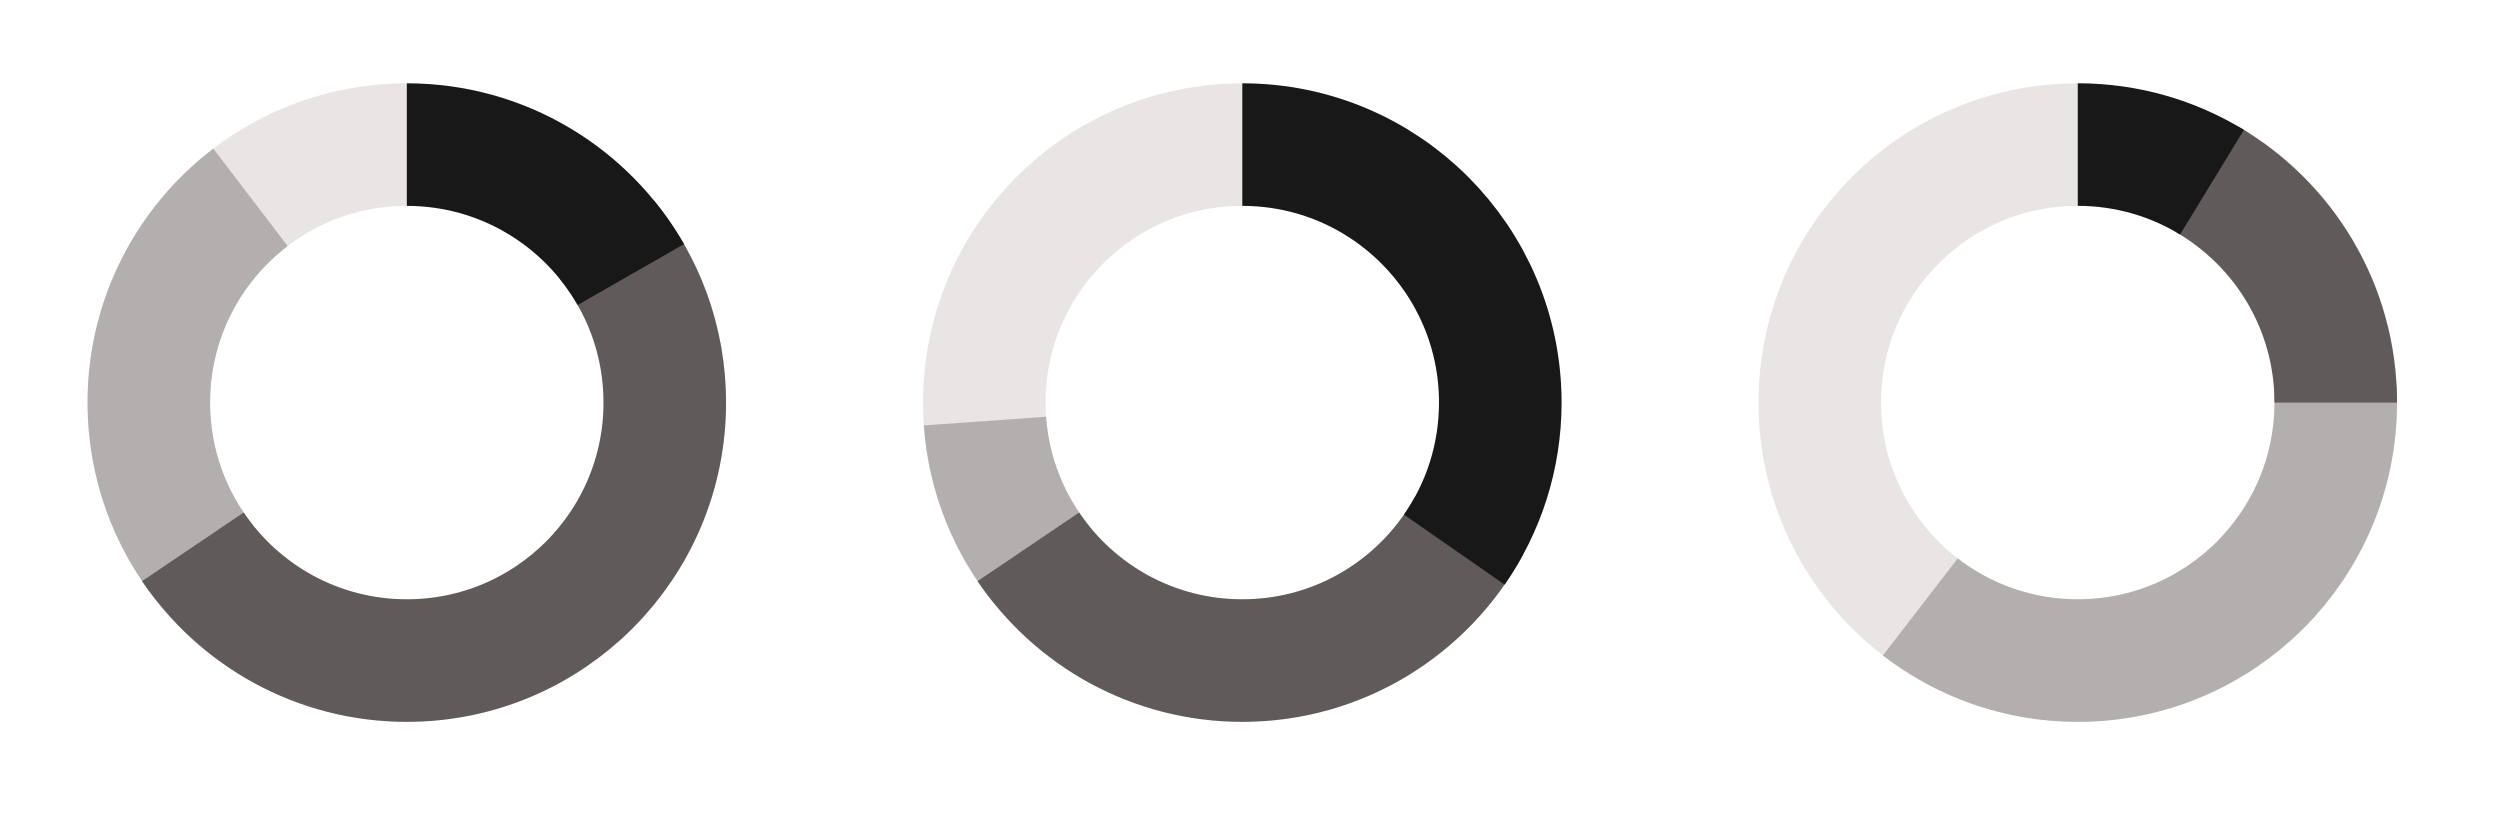
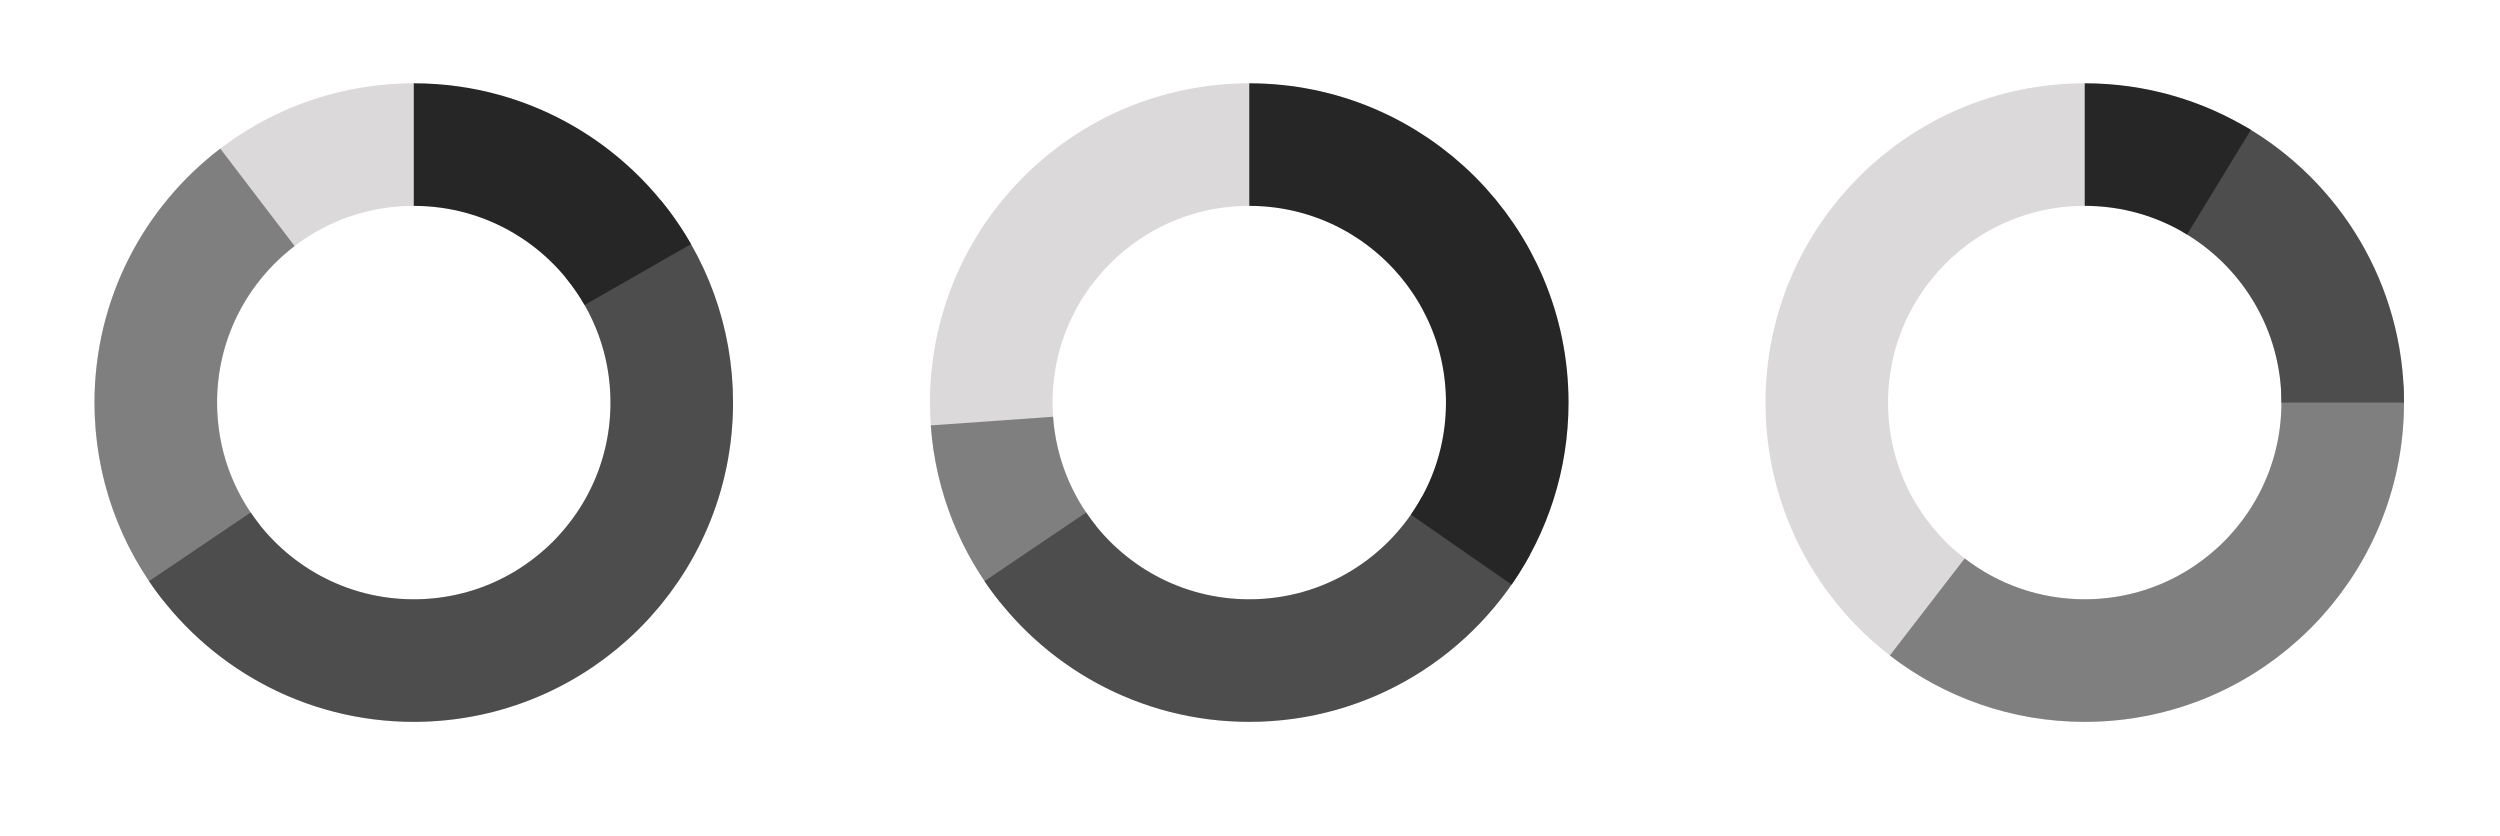
<svg xmlns="http://www.w3.org/2000/svg" version="1.1" id="Layer_1" x="0px" y="0px" viewBox="0 0 110.222 36.826" style="enable-background:new 0 0 110.222 36.826;" xml:space="preserve">
  <style type="text/css">
- 	.st0{fill:none;stroke:#EAE5E5;stroke-width:5.403;stroke-miterlimit:10;}
- 	.st1{fill:none;stroke:#B3AFAF;stroke-width:5.403;stroke-miterlimit:10;}
- 	.st2{fill:none;stroke:#605A5B;stroke-width:5.403;stroke-miterlimit:10;}
- 	.st3{fill:none;stroke:#181818;stroke-width:5.403;stroke-miterlimit:10;}
+ 	.st0{fill:none;stroke:#3F3E3E;stroke-miterlimit:10;}
+ 	.st1{fill:#262626;}
+ 	.st2{fill:#4D4D4E;}
+ 	.st3{fill:#7F7F7F;}
+ 	.st4{fill:#DBD9D9;}
+ 	.st5{fill:none;stroke:#DBD9D9;stroke-width:5.403;stroke-miterlimit:10;}
+ 	.st6{fill:none;stroke:#7F7F7F;stroke-width:5.403;stroke-miterlimit:10;}
+ 	.st7{fill:none;stroke:#4D4D4E;stroke-width:5.403;stroke-miterlimit:10;}
+ 	.st8{fill:none;stroke:#262626;stroke-width:5.403;stroke-miterlimit:10;}
+ 	.st9{fill:#F2F2F3;}
+ 	.st10{fill:#DAD9D9;}
+ 	.st11{fill:#BFBFBF;}
+ 	.st12{fill:#666766;}
+ 	.st13{fill:#4C4C4D;}
+ 	.st14{fill:#333333;}
</style>
  <g>
-     <circle class="st0" cx="54.771" cy="17.749" r="11.374" />
-     <path class="st1" d="M43.425,18.565c0.169,2.379,1.069,4.556,2.477,6.307" />
-     <path class="st2" d="M45.339,24.109c2.044,3.026,5.506,5.015,9.432,5.015c4.319,0,8.075-2.407,10.001-5.953" />
-     <path class="st3" d="M64.118,24.233c1.278-1.839,2.028-4.074,2.028-6.484c0-6.282-5.092-11.374-11.374-11.374" />
+     <circle class="st5" cx="55.078" cy="17.749" r="11.374" />
+     <circle class="st5" cx="18.243" cy="17.749" r="11.374" />
+     <circle class="st5" cx="91.914" cy="17.749" r="11.374" />
  </g>
  <g>
-     <circle class="st0" cx="17.936" cy="17.749" r="11.374" />
-     <path class="st1" d="M11.043,8.7c-2.724,2.078-4.482,5.358-4.482,9.049c0,2.679,0.926,5.142,2.477,7.086" />
-     <path class="st2" d="M8.504,24.109c2.044,3.026,5.506,5.015,9.432,5.015c6.282,0,11.374-5.092,11.374-11.374   c0-2.734-0.965-5.243-2.572-7.205" />
-     <path class="st3" d="M27.813,12.105c-1.96-3.423-5.65-5.73-9.877-5.73" />
+     <path class="st6" d="M43.733,18.565c0.169,2.379,1.069,4.556,2.477,6.307" />
+     <path class="st6" d="M11.35,8.7c-2.724,2.078-4.482,5.358-4.482,9.049c0,2.679,0.926,5.142,2.477,7.086" />
+     <path class="st6" d="M84.971,26.76c1.921,1.482,4.328,2.364,6.942,2.364c6.282,0,11.374-5.092,11.374-11.374   c0-0.211-0.006-0.42-0.017-0.628" />
  </g>
  <g>
-     <circle class="st0" cx="91.606" cy="17.749" r="11.374" />
-     <path class="st1" d="M84.664,26.76c1.921,1.482,4.328,2.364,6.942,2.364c6.282,0,11.374-5.092,11.374-11.374   c0-0.211-0.006-0.42-0.017-0.628" />
-     <path class="st2" d="M102.981,17.749c0-4.204-2.281-7.876-5.674-9.845" />
-     <path class="st3" d="M97.524,8.033c-1.724-1.052-3.75-1.659-5.918-1.659" />
+     <path class="st7" d="M45.646,24.109c2.044,3.026,5.506,5.015,9.432,5.015c4.319,0,8.075-2.407,10.001-5.953" />
+     <path class="st7" d="M8.811,24.109c2.044,3.026,5.506,5.015,9.432,5.015c6.282,0,11.374-5.092,11.374-11.374   c0-2.734-0.965-5.243-2.572-7.205" />
+     <path class="st7" d="M103.288,17.749c0-4.204-2.281-7.876-5.674-9.845" />
+   </g>
+   <g>
+     <path class="st8" d="M64.425,24.233c1.278-1.839,2.028-4.074,2.028-6.484c0-6.282-5.092-11.374-11.374-11.374" />
+     <path class="st8" d="M28.12,12.105c-1.96-3.423-5.65-5.73-9.877-5.73" />
+     <path class="st8" d="M97.831,8.033c-1.724-1.052-3.75-1.659-5.918-1.659" />
  </g>
</svg>
